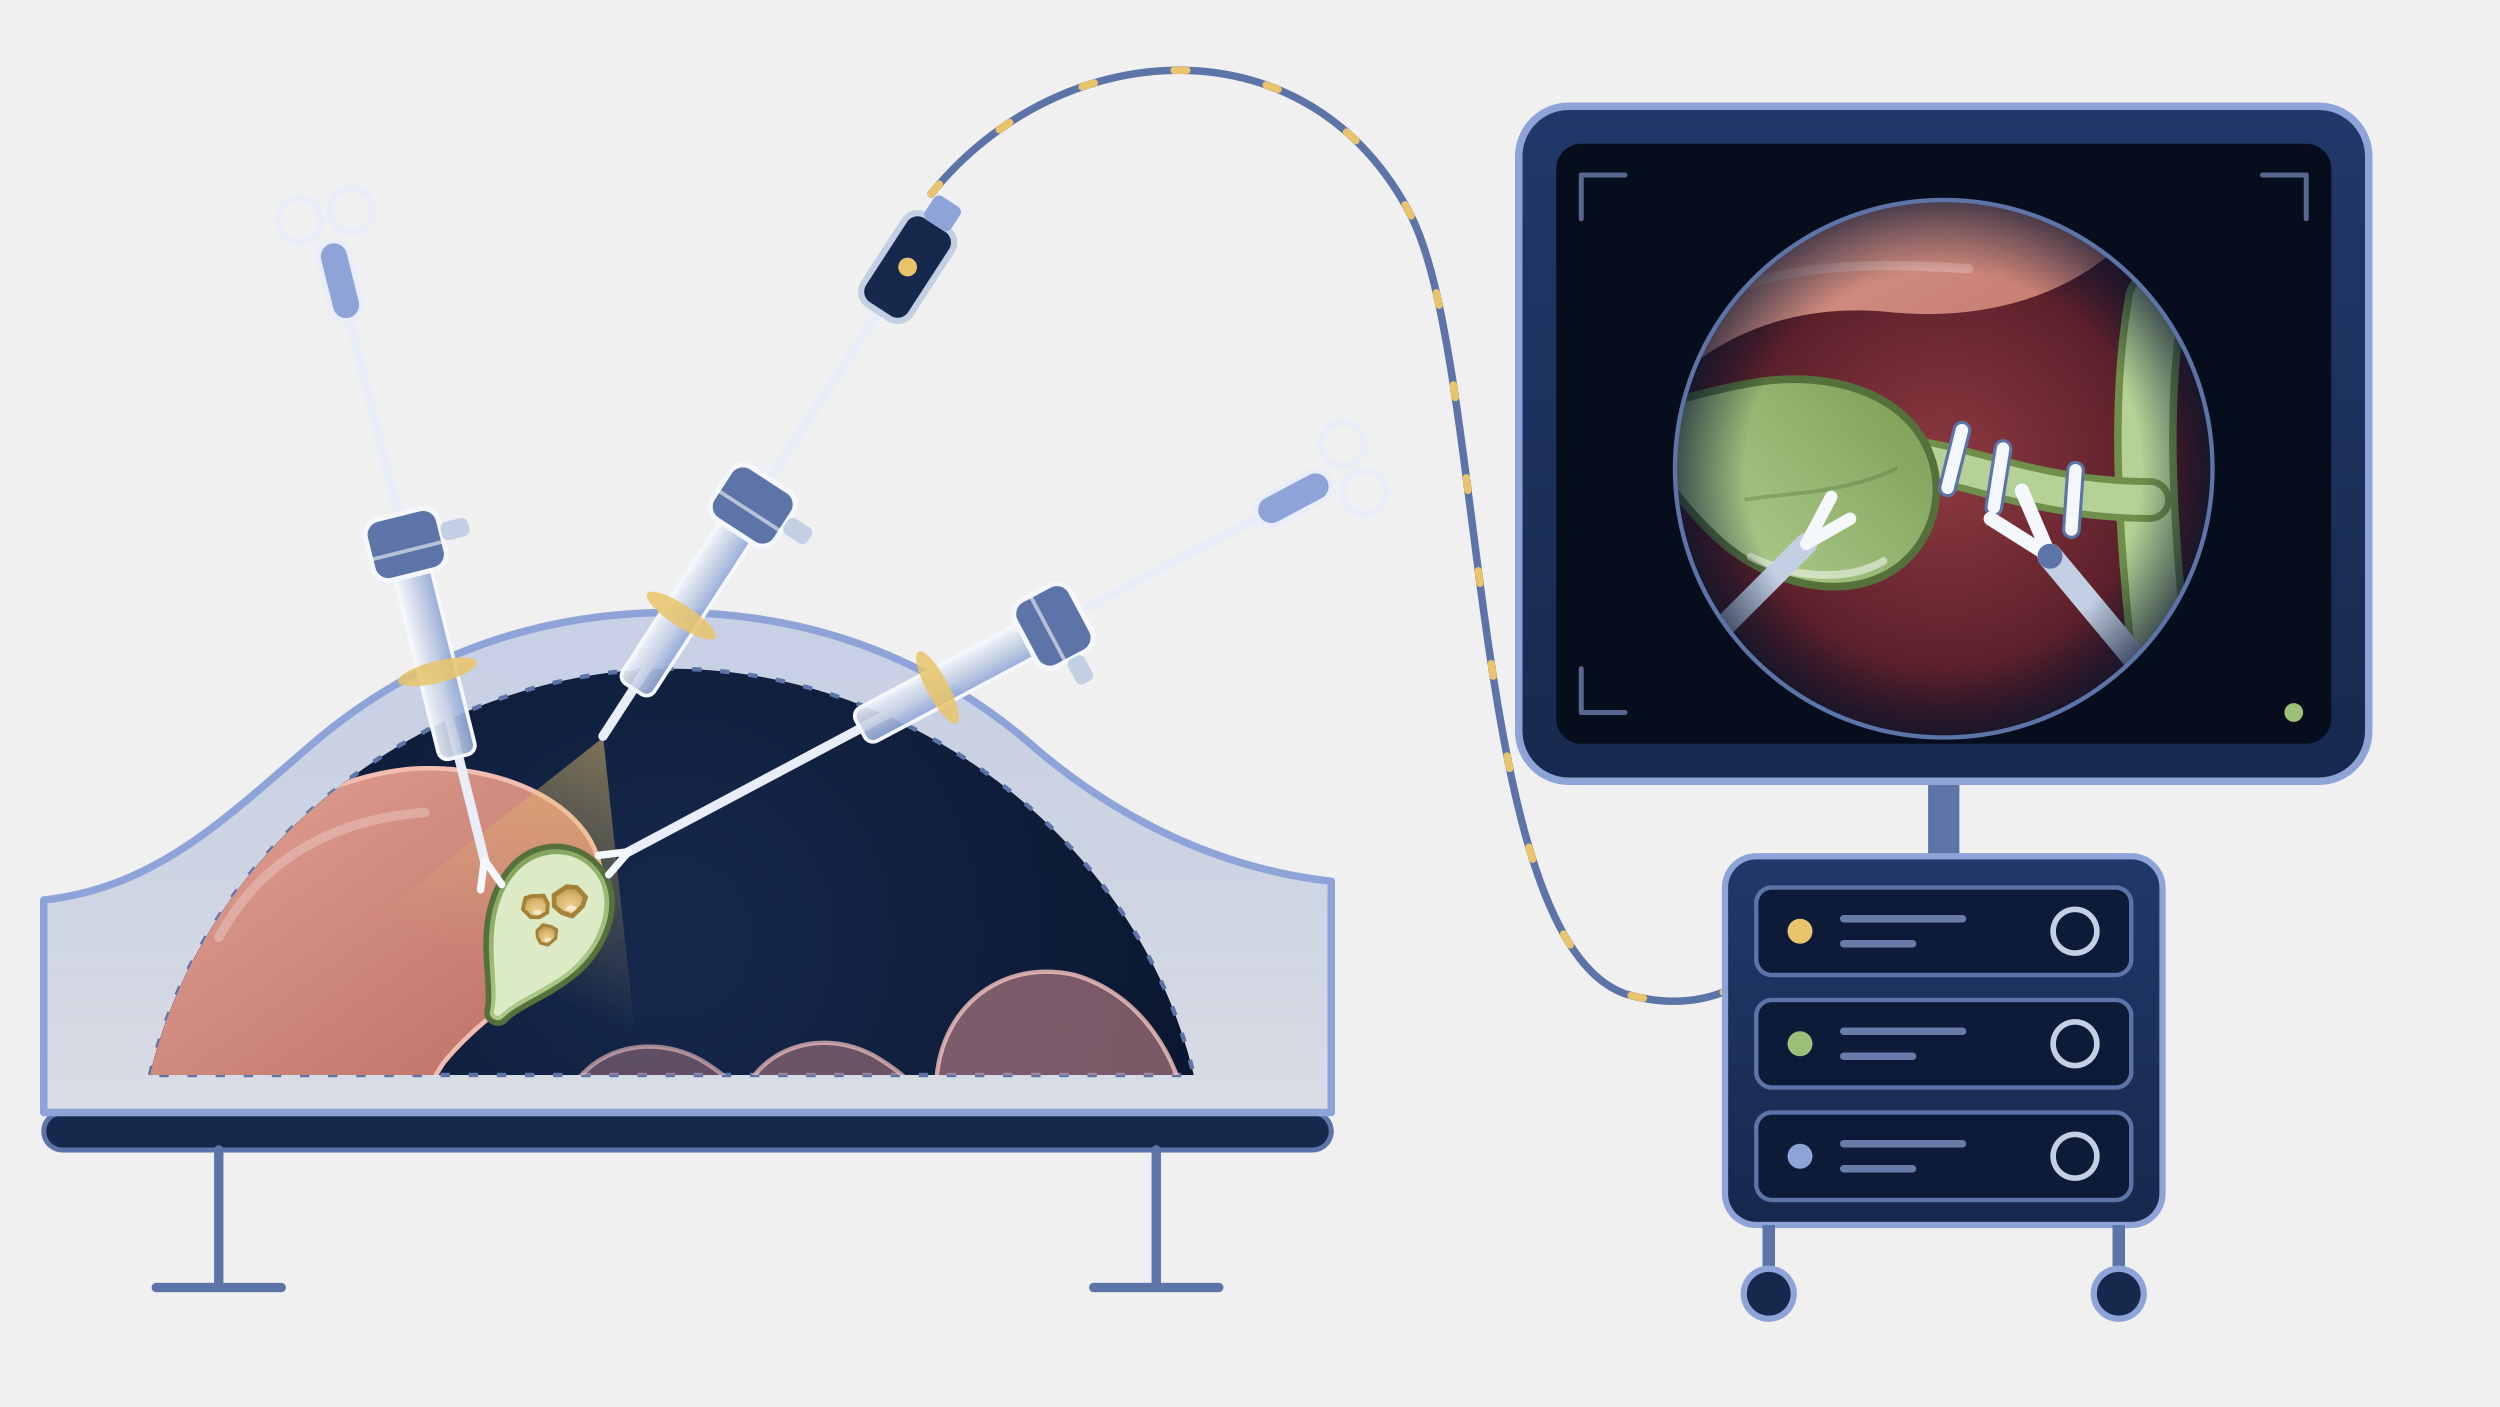
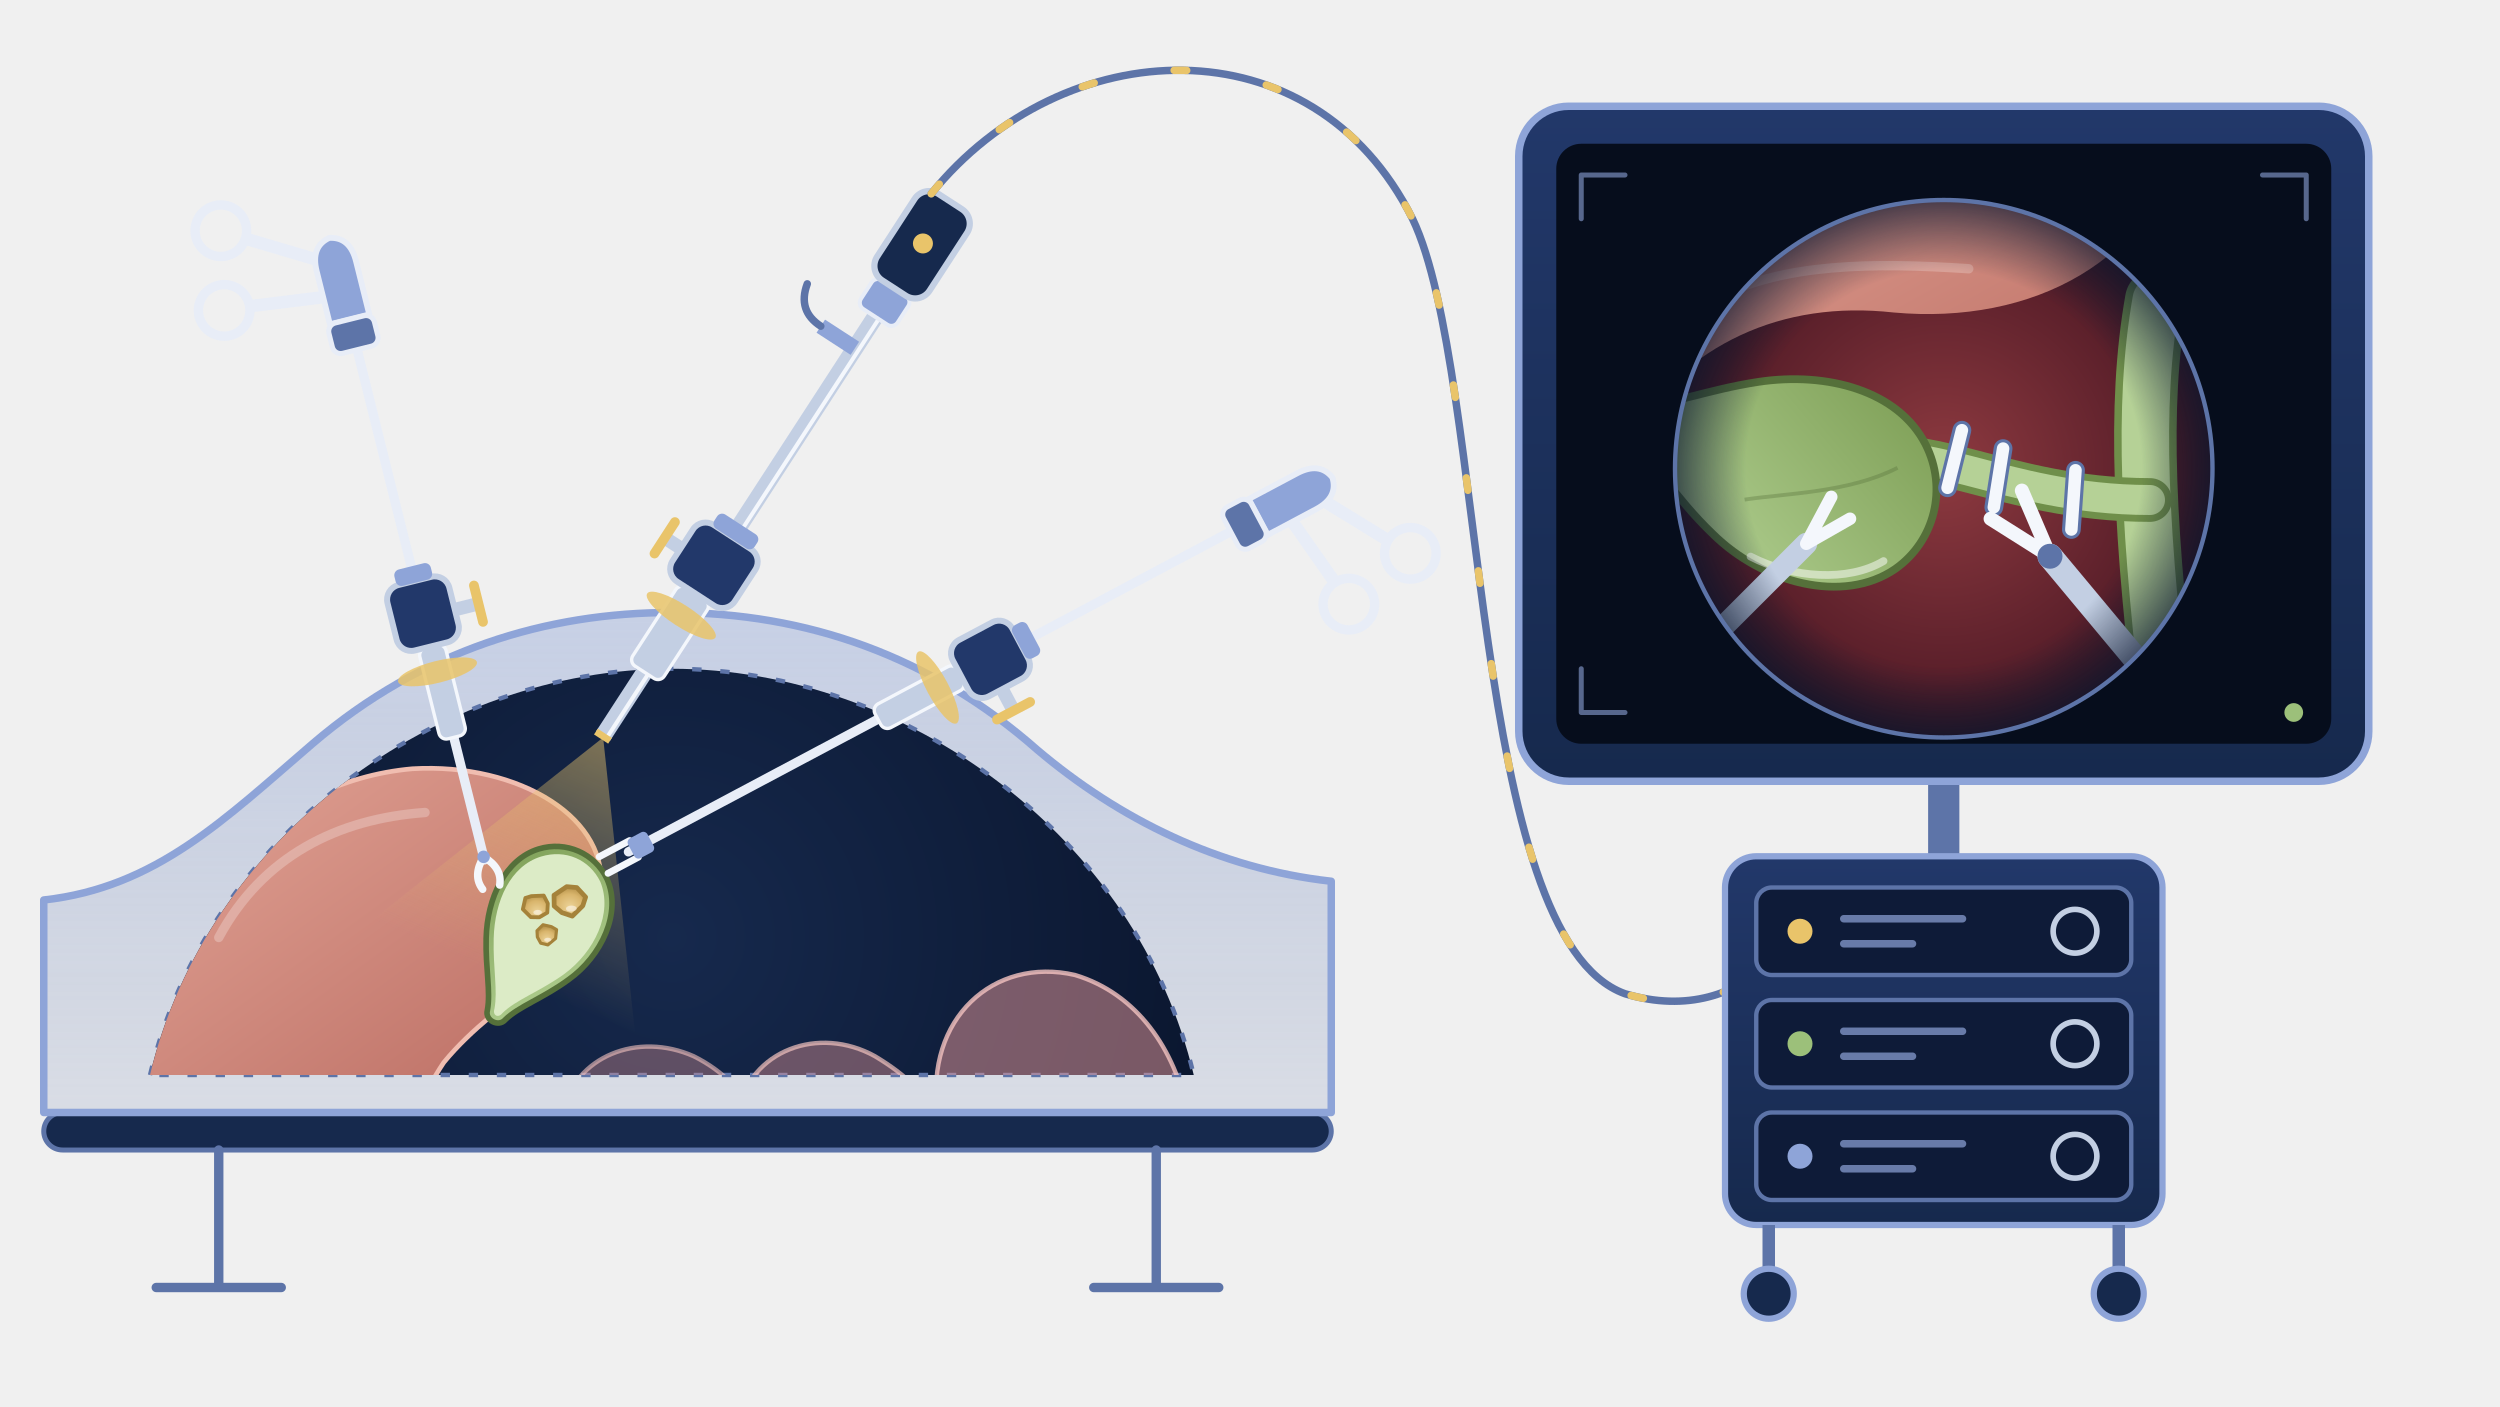
<svg xmlns="http://www.w3.org/2000/svg" viewBox="0 0 800 450" fill="none">
  <style>.ap{animation:ap 10s ease-in-out infinite}@keyframes ap{0%{transform:translate(64px,74px);opacity:0}4%{opacity:1}10%,16%{transform:translate(-14px,-6px);opacity:1}20%{transform:translate(-4px,10px)}26%,32%{transform:translate(0,0)}36%{transform:translate(16px,16px)}42%,48%{transform:translate(24px,7px);opacity:1}60%{transform:translate(64px,74px);opacity:1}64%,100%{transform:translate(64px,74px);opacity:0}} .c1{animation:c1 10s linear infinite}.c2{animation:c2 10s linear infinite}.c3{animation:c3 10s linear infinite} @keyframes c1{0%,12%{opacity:0}14%,90%{opacity:1}97%,100%{opacity:0}}@keyframes c2{0%,28%{opacity:0}30%,90%{opacity:1}97%,100%{opacity:0}}@keyframes c3{0%,44%{opacity:0}46%,90%{opacity:1}97%,100%{opacity:0}} .gr{animation:gr 5s ease-in-out infinite}@keyframes gr{0%,100%{transform:translate(0,0)}50%{transform:translate(-2px,-3px)}} .sig{animation:sg 1.6s linear infinite}@keyframes sg{to{stroke-dashoffset:-30}} .led{animation:ld 2s ease-in-out infinite}@keyframes ld{50%{opacity:.3}}@media (prefers-reduced-motion:reduce){*{animation:none!important}}</style>
  <defs>
    <radialGradient id="st" cx=".35" cy=".3" r=".8">
      <stop offset="0" stop-color="#ecd398" />
      <stop offset=".55" stop-color="#d9b56c" />
      <stop offset="1" stop-color="#a5823a" />
    </radialGradient>
    <linearGradient id="sk" x1="0" y1="190" x2="0" y2="370" gradientUnits="userSpaceOnUse">
      <stop offset="0" stop-color="#8ea4d8" stop-opacity=".42" />
      <stop offset="1" stop-color="#5d74a8" stop-opacity=".14" />
    </linearGradient>
    <radialGradient id="cav" cx="215" cy="300" r="170" gradientUnits="userSpaceOnUse">
      <stop offset="0" stop-color="#16294d" />
      <stop offset="1" stop-color="#0b1730" />
    </radialGradient>
    <linearGradient id="lv" x1="0" y1="0" x2="1" y2="1">
      <stop offset="0" stop-color="#e3a597" />
      <stop offset="1" stop-color="#b96a60" />
    </linearGradient>
    <linearGradient id="gw" x1="0" y1="0" x2="1" y2="1">
      <stop offset="0" stop-color="#b9d79a" />
      <stop offset="1" stop-color="#7c9d54" />
    </linearGradient>
    <linearGradient id="mt" x1="0" y1="0" x2="1" y2="0">
      <stop offset="0" stop-color="#f4f7fc" />
      <stop offset=".5" stop-color="#c3cfe3" />
      <stop offset="1" stop-color="#8ea4d8" />
    </linearGradient>
    <linearGradient id="cone" x1="193" y1="236" x2="160" y2="312" gradientUnits="userSpaceOnUse">
      <stop offset="0" stop-color="#e9c46a" stop-opacity=".5" />
      <stop offset="1" stop-color="#e9c46a" stop-opacity="0" />
    </linearGradient>
    <radialGradient id="scr" cx="622" cy="150" r="96" gradientUnits="userSpaceOnUse">
      <stop offset="0" stop-color="#8e3a40" />
      <stop offset=".7" stop-color="#5a1f2a" />
      <stop offset="1" stop-color="#2a0f18" />
    </radialGradient>
    <radialGradient id="vg" cx="622" cy="150" r="88" gradientUnits="userSpaceOnUse">
      <stop offset=".72" stop-color="#0b1730" stop-opacity="0" />
      <stop offset="1" stop-color="#0b1730" stop-opacity=".75" />
    </radialGradient>
    <clipPath id="sc">
      <circle cx="622" cy="150" r="86" />
    </clipPath>
    <clipPath id="cv">
      <path d="M48,344C66,268 140,214 215,214C290,214 364,268 382,344Z" />
    </clipPath>
    <linearGradient id="bz" x1="0" y1="0" x2="0" y2="1">
      <stop offset="0" stop-color="#22386a" />
      <stop offset="1" stop-color="#16294d" />
    </linearGradient>
  </defs>
  <rect x="14" y="356" width="412" height="12" rx="6" fill="#16294d" stroke="#5d74a8" stroke-width="1.6" />
  <path d="M70,368v44M370,368v44M50,412h40M350,412h40" stroke="#5d74a8" stroke-width="3" stroke-linecap="round" />
  <path d="M14,356V288C50,284 72,262 100,238C135,208 175,196 215,196C258,196 298,210 332,240C358,262 390,278 426,282V356Z" fill="url(#sk)" stroke="#8ea4d8" stroke-width="2.4" stroke-linejoin="round" />
  <path d="M48,344C66,268 140,214 215,214C290,214 364,268 382,344Z" fill="url(#cav)" stroke="#5d74a8" stroke-width="1.4" stroke-dasharray="3 6" />
  <g clip-path="url(#cv)">
    <path d="M40,350C46,290 86,250 132,246C166,244 196,262 192,286C188,308 160,318 142,340C138,346 136,350 136,356H40Z" fill="url(#lv)" stroke="#f0bdb0" stroke-width="1.5" />
    <path d="M70,300C84,274 108,262 136,260" stroke="#fff" stroke-width="3" stroke-linecap="round" opacity=".25" />
    <path d="M300,356C296,326 318,306 344,312C364,318 376,336 380,356Z" fill="#e89a9a" fill-opacity=".5" stroke="#f3c3c0" stroke-opacity=".8" stroke-width="1.4" />
    <path d="M236,356C240,336 262,328 280,338C290,344 296,350 298,356Z" fill="#e89a9a" fill-opacity=".42" stroke="#f3c3c0" stroke-opacity=".7" stroke-width="1.4" />
    <path d="M180,356C184,338 204,330 222,338C232,343 238,350 240,356Z" fill="#e89a9a" fill-opacity=".36" stroke="#f3c3c0" stroke-opacity=".6" stroke-width="1.4" />
    <path d="M193,236L112,300L204,338Z" fill="url(#cone)" />
    <g transform="translate(172 300) rotate(-152) scale(.36)">
      <path d="M-9,-78C-14,-62-30,-45-42,-20C-58,12-56,55-30,75C-10,90 18,88 36,70C58,48 56,10 40,-22C28,-46 14,-62 9,-78C7,-87-7,-87-9,-78Z" fill="url(#gw)" stroke="#55703a" stroke-width="5" stroke-linejoin="round" />
      <path d="M-4,-74C-9,-58-24,-42-36,-18C-51,13-49,51-26,70C-8,83 15,81 31,65C51,45 49,11 34,-19C22,-43 9,-58 4,-74C3,-80-3,-80-4,-74Z" fill="#dcebc6" />
      <polygon points="4.7,40.1 -1.7,52.1 -10.0,55.6 -20.9,51.8 -22.3,43.8 -18.4,31.3 -8.8,29.7 0.0,31.6" fill="url(#st)" stroke="#a5823a" stroke-width="4.2" stroke-linejoin="round" />
      <ellipse cx="-14.5" cy="36.8" rx="4.8" ry="2.7" fill="#fff" opacity=".5" transform="rotate(-30 -14.5 36.8)" />
      <polygon points="26.0,26.0 22.1,29.9 12.6,35.5 6.1,31.0 2.7,23.6 7.0,16.6 13.7,13.2 23.3,16.1" fill="url(#st)" stroke="#a5823a" stroke-width="3.4" stroke-linejoin="round" />
      <ellipse cx="10.4" cy="19.8" rx="3.8" ry="2.2" fill="#fff" opacity=".5" transform="rotate(-30 10.4 19.8)" />
      <polygon points="3.2,5.1 1.0,12.3 -6.4,14.3 -11.7,14.1 -14.6,6.8 -11.2,-1.5 -4.9,-3.1 0.3,0.3" fill="url(#st)" stroke="#a5823a" stroke-width="2.8" stroke-linejoin="round" />
      <ellipse cx="-9.0" cy="2.5" rx="3.2" ry="1.8" fill="#fff" opacity=".5" transform="rotate(-30 -9.0 2.5)" />
    </g>
  </g>
  <g transform="translate(140 215) rotate(-14)">
-     <path d="M0,62 V-120" stroke="#e8edf7" stroke-width="3" stroke-linecap="round" />
-     <rect x="-5" y="-142" width="10" height="26" rx="5" fill="#8ea4d8" stroke="#e8edf7" stroke-width="1.6" />
-     <circle cx="-8" cy="-151" r="7" stroke="#e8edf7" stroke-width="2.2" />
-     <circle cx="9" cy="-150" r="7" stroke="#e8edf7" stroke-width="2.2" />
-     <path d="M0,62 l-3.5,9 M0,62 l3.5,9" stroke="#f4f7fc" stroke-width="2.4" stroke-linecap="round" />
-     <rect x="-6" y="-34" width="12" height="62" rx="3" fill="url(#mt)" fill-opacity=".9" stroke="#f4f7fc" stroke-width="1.2" />
-     <rect x="-12" y="-52" width="24" height="20" rx="5" fill="#5d74a8" stroke="#f4f7fc" stroke-width="1.6" />
-     <rect x="12" y="-46" width="9" height="6" rx="2" fill="#c3cfe3" />
-     <path d="M-12,-40h24" stroke="#f4f7fc" stroke-width="1.2" opacity=".6" />
-     <ellipse cx="0" cy="0" rx="13" ry="3.5" fill="#e9c46a" opacity=".85" />
+     <g transform="translate(0 -120) rotate(90)">
+       <path d="M12,0H182" stroke="#e8edf7" stroke-width="3" stroke-linecap="round" />
+       <path d="M181,0q5,-5 10,-2.8M181,0q5,5 10,2.8" stroke="#f4f7fc" stroke-width="2.4" stroke-linecap="round" />
+       <circle cx="181" r="2" fill="#8ea4d8" />
+       <g stroke="#e8edf7" transform="scale(1.25)">
+         <path d="M-13,3L-23,20M-4,4L-6.4,23.6" stroke-width="3.2" stroke-linecap="round" />
+         <circle cx="-27" cy="26.5" r="6.6" stroke-width="2.4" />
+         <circle cx="-7" cy="30.6" r="6.6" stroke-width="2.4" />
+         <path d="M3,-5.2H-11q-6.5,0 -7.5,5.2q1,5.2 7.5,5.2H3Z" fill="#8ea4d8" stroke-width="1.5" stroke-linejoin="round" />
+         <rect x="3" y="-6" width="8" height="12" rx="2.2" fill="#5d74a8" stroke-width="1.3" />
+       </g>
+     </g>
+     <g transform="rotate(90) scale(1.2)">
+       <rect x="-7" y="-3.6" width="25" height="7.2" rx="2" fill="#c3cfe3" stroke="#f4f7fc" stroke-width=".9" />
+       <path d="M-15,-7V-14" stroke="#c3cfe3" stroke-width="3.6" />
+       <path d="M-20,-15h10" stroke="#e9c46a" stroke-width="2.6" stroke-linecap="round" />
+       <rect x="-25" y="-8.5" width="18" height="17" rx="4" fill="#22386a" stroke="#c3cfe3" stroke-width="1.6" />
+       <rect x="-29" y="-5" width="4.5" height="10" rx="1.6" fill="#8ea4d8" />
+     </g>
+     <ellipse rx="13" ry="3.5" fill="#e9c46a" opacity=".85" />
  </g>
  <g transform="translate(218 197) rotate(33)">
-     <path d="M0,46 V-120" stroke="#e8edf7" stroke-width="3" stroke-linecap="round" />
-     <rect x="-9" y="-150" width="18" height="34" rx="5" fill="#16294d" stroke="#c3cfe3" stroke-width="2" />
-     <rect x="-5" y="-158" width="10" height="9" rx="2" fill="#8ea4d8" />
-     <circle cx="0" cy="-133" r="3" fill="#e9c46a" />
-     <rect x="-6" y="-34" width="12" height="62" rx="3" fill="url(#mt)" fill-opacity=".9" stroke="#f4f7fc" stroke-width="1.2" />
-     <rect x="-12" y="-52" width="24" height="20" rx="5" fill="#5d74a8" stroke="#f4f7fc" stroke-width="1.6" />
-     <rect x="12" y="-46" width="9" height="6" rx="2" fill="#c3cfe3" />
-     <path d="M-12,-40h24" stroke="#f4f7fc" stroke-width="1.2" opacity=".6" />
-     <ellipse cx="0" cy="0" rx="13" ry="3.5" fill="#e9c46a" opacity=".85" />
+     <g transform="translate(0 -116) rotate(90)">
+       <path d="M0,0H162" stroke="#c3cfe3" stroke-width="5.4" />
+       <path d="M0,-1.3H162" stroke="#f4f7fc" stroke-width="1.3" />
+       <path d="M162,-2.7v5.4" stroke="#e9c46a" stroke-width="2.2" />
+       <path d="M14,0V13" stroke="#8ea4d8" stroke-width="5" />
+       <path d="M14,13q0,9 -9,11" stroke="#5d74a8" stroke-width="2.4" stroke-linecap="round" />
+       <rect x="-9" y="-7" width="11" height="14" rx="2.4" fill="#8ea4d8" stroke="#e8edf7" stroke-width="1.3" />
+       <rect x="-42" y="-10" width="33" height="20" rx="5.5" fill="#16294d" stroke="#c3cfe3" stroke-width="2" />
+       <circle cx="-26" r="3.2" fill="#e9c46a" />
+     </g>
+     <g transform="rotate(90) scale(1.2)">
+       <rect x="-7" y="-5" width="25" height="10" rx="2" fill="#c3cfe3" stroke="#f4f7fc" stroke-width=".9" />
+       <path d="M-15,7V14" stroke="#c3cfe3" stroke-width="3.6" />
+       <path d="M-20,15h10" stroke="#e9c46a" stroke-width="2.6" stroke-linecap="round" />
+       <rect x="-25" y="-9.9" width="18" height="19.8" rx="4" fill="#22386a" stroke="#c3cfe3" stroke-width="1.6" />
+       <rect x="-29" y="-6.4" width="4.5" height="12.8" rx="1.6" fill="#8ea4d8" />
+     </g>
+     <ellipse rx="13" ry="3.5" fill="#e9c46a" opacity=".85" />
  </g>
  <g transform="translate(300 220) rotate(62)">
-     <path d="M0,112 V-120" stroke="#e8edf7" stroke-width="3" stroke-linecap="round" />
-     <rect x="-5" y="-142" width="10" height="26" rx="5" fill="#8ea4d8" stroke="#e8edf7" stroke-width="1.6" />
-     <circle cx="-8" cy="-151" r="7" stroke="#e8edf7" stroke-width="2.2" />
-     <circle cx="9" cy="-150" r="7" stroke="#e8edf7" stroke-width="2.2" />
-     <path d="M0,112 l-3.5,9 M0,112 l3.5,9" stroke="#f4f7fc" stroke-width="2.4" stroke-linecap="round" />
-     <rect x="-6" y="-34" width="12" height="62" rx="3" fill="url(#mt)" fill-opacity=".9" stroke="#f4f7fc" stroke-width="1.2" />
-     <rect x="-12" y="-52" width="24" height="20" rx="5" fill="#5d74a8" stroke="#f4f7fc" stroke-width="1.6" />
-     <rect x="12" y="-46" width="9" height="6" rx="2" fill="#c3cfe3" />
-     <path d="M-12,-40h24" stroke="#f4f7fc" stroke-width="1.2" opacity=".6" />
-     <ellipse cx="0" cy="0" rx="13" ry="3.5" fill="#e9c46a" opacity=".85" />
+     <g transform="translate(0 -120) rotate(90)">
+       <path d="M12,0H232" stroke="#e8edf7" stroke-width="3" stroke-linecap="round" />
+       <path d="M230,-3h11M230,3h11" stroke="#f4f7fc" stroke-width="2.2" stroke-linecap="round" />
+       <rect x="224" y="-3.6" width="7" height="7.2" rx="1.5" fill="#8ea4d8" />
+       <g stroke="#e8edf7" transform="scale(1.25)">
+         <path d="M-13,-3L-23,-20M-4,-4L-6.4,-23.6" stroke-width="3.2" stroke-linecap="round" />
+         <circle cx="-27" cy="-26.5" r="6.6" stroke-width="2.4" />
+         <circle cx="-7" cy="-30.6" r="6.6" stroke-width="2.4" />
+         <path d="M3,-5.2H-11q-6.5,0 -7.5,5.2q1,5.2 7.5,5.2H3Z" fill="#8ea4d8" stroke-width="1.5" stroke-linejoin="round" />
+         <rect x="3" y="-6" width="8" height="12" rx="2.2" fill="#5d74a8" stroke-width="1.3" />
+       </g>
+     </g>
+     <g transform="rotate(90) scale(1.2)">
+       <rect x="-7" y="-3.6" width="25" height="7.2" rx="2" fill="#c3cfe3" stroke="#f4f7fc" stroke-width=".9" />
+       <path d="M-15,-7V-14" stroke="#c3cfe3" stroke-width="3.6" />
+       <path d="M-20,-15h10" stroke="#e9c46a" stroke-width="2.6" stroke-linecap="round" />
+       <rect x="-25" y="-8.5" width="18" height="17" rx="4" fill="#22386a" stroke="#c3cfe3" stroke-width="1.6" />
+       <rect x="-29" y="-5" width="4.5" height="10" rx="1.6" fill="#8ea4d8" />
+     </g>
+     <ellipse rx="13" ry="3.5" fill="#e9c46a" opacity=".85" />
  </g>
  <path class="cab" d="M298,62C340,10 420,6 452,70C476,120 470,300 520,318C540,324 556,318 566,308" stroke="#5d74a8" stroke-width="2.4" stroke-linecap="round" />
  <path class="sig" d="M298,62C340,10 420,6 452,70C476,120 470,300 520,318C540,324 556,318 566,308" stroke="#e9c46a" stroke-width="2.4" stroke-linecap="round" stroke-dasharray="4 26" />
  <path d="M622,246v30" stroke="#5d74a8" stroke-width="10" />
  <rect x="552" y="274" width="140" height="118" rx="10" fill="url(#bz)" stroke="#8ea4d8" stroke-width="2" />
  <rect x="562" y="284" width="120" height="28" rx="5" fill="#0e1b38" stroke="#5d74a8" stroke-width="1.4" />
  <circle cx="576" cy="298" r="4" fill="#e9c46a" />
  <path d="M590,294h38M590,302h22" stroke="#8ea4d8" stroke-width="2.4" stroke-linecap="round" opacity=".7" />
  <circle cx="664" cy="298" r="7" stroke="#c3cfe3" stroke-width="1.8" />
  <rect x="562" y="320" width="120" height="28" rx="5" fill="#0e1b38" stroke="#5d74a8" stroke-width="1.4" />
  <circle cx="576" cy="334" r="4" fill="#9cc07a" />
  <path d="M590,330h38M590,338h22" stroke="#8ea4d8" stroke-width="2.4" stroke-linecap="round" opacity=".7" />
  <circle cx="664" cy="334" r="7" stroke="#c3cfe3" stroke-width="1.8" />
  <rect x="562" y="356" width="120" height="28" rx="5" fill="#0e1b38" stroke="#5d74a8" stroke-width="1.4" />
  <circle cx="576" cy="370" r="4" fill="#8ea4d8" />
  <path d="M590,366h38M590,374h22" stroke="#8ea4d8" stroke-width="2.4" stroke-linecap="round" opacity=".7" />
  <circle cx="664" cy="370" r="7" stroke="#c3cfe3" stroke-width="1.8" />
  <path d="M566,392v14M678,392v14" stroke="#5d74a8" stroke-width="4" />
  <circle cx="566" cy="414" r="8" fill="#16294d" stroke="#8ea4d8" stroke-width="2" />
  <circle cx="678" cy="414" r="8" fill="#16294d" stroke="#8ea4d8" stroke-width="2" />
  <rect x="486" y="34" width="272" height="216" rx="16" fill="url(#bz)" stroke="#8ea4d8" stroke-width="2.4" />
  <rect x="498" y="46" width="248" height="192" rx="8" fill="#060d1c" />
  <circle cx="622" cy="150" r="86" fill="url(#scr)" />
  <g clip-path="url(#sc)">
    <path d="M520,40H700C690,84 650,104 606,100C570,96 540,110 520,140Z" fill="url(#lv)" />
    <path d="M548,96C570,84 600,84 630,86" stroke="#fff" stroke-width="3" stroke-linecap="round" opacity=".22" />
    <path d="M690,96C684,130 686,170 694,236" stroke="#6f8f4a" stroke-width="20" stroke-linecap="round" />
    <path d="M690,96C684,130 686,170 694,236" stroke="#b5d196" stroke-width="15.2" stroke-linecap="round" />
    <path d="M592,150C612,138 640,160 688,160" stroke="#6f8f4a" stroke-width="14" stroke-linecap="round" />
    <path d="M592,150C612,138 640,160 688,160" stroke="#b5d196" stroke-width="9.6" stroke-linecap="round" />
    <g transform="translate(568 150) rotate(-72) scale(.62)">
      <path d="M-9,-78C-14,-62-30,-45-42,-20C-58,12-56,55-30,75C-10,90 18,88 36,70C58,48 56,10 40,-22C28,-46 14,-62 9,-78C7,-87-7,-87-9,-78Z" fill="url(#gw)" stroke="#55703a" stroke-width="4" stroke-linejoin="round" />
      <path d="M-47,2C-51,26-44,54-28,68" stroke="#fff" stroke-width="4" stroke-linecap="round" opacity=".5" />
      <path d="M-20,-10C-10,10 0,40 20,60" stroke="#55703a" stroke-width="2" opacity=".35" />
    </g>
    <g class="gr">
      <path d="M520,232L578,174" stroke="#c3cfe3" stroke-width="7" stroke-linecap="round" />
      <path d="M578,174l14,-8M578,174l8,-15" stroke="#f4f7fc" stroke-width="4" stroke-linecap="round" />
    </g>
    <g class="c1">
      <rect x="623" y="135" width="5" height="24" rx="2.5" fill="#f4f7fc" stroke="#5d74a8" stroke-width="1" transform="rotate(14 626 147)" />
    </g>
    <g class="c2">
      <rect x="637" y="141" width="5" height="24" rx="2.5" fill="#f4f7fc" stroke="#5d74a8" stroke-width="1" transform="rotate(9 640 153)" />
    </g>
    <g class="c3">
      <rect x="661" y="148" width="5" height="24" rx="2.5" fill="#f4f7fc" stroke="#5d74a8" stroke-width="1" transform="rotate(4 664 160)" />
    </g>
    <g class="ap">
      <path d="M716,250L656,178" stroke="#c3cfe3" stroke-width="8" stroke-linecap="round" />
      <path d="M656,178L637,166M656,178L647,157" stroke="#f4f7fc" stroke-width="4.5" stroke-linecap="round" />
      <circle cx="656" cy="178" r="4" fill="#5d74a8" />
    </g>
  </g>
  <circle cx="622" cy="150" r="86" fill="url(#vg)" />
  <circle cx="622" cy="150" r="86" stroke="#5d74a8" stroke-width="1.4" />
  <circle class="led" cx="734" cy="228" r="3" fill="#9cc07a" />
  <path d="M506,56h14M506,56v14M738,56h-14M738,56v14M506,228h14M506,228v-14" stroke="#8ea4d8" stroke-width="1.6" stroke-linecap="round" opacity=".6" />
</svg>
